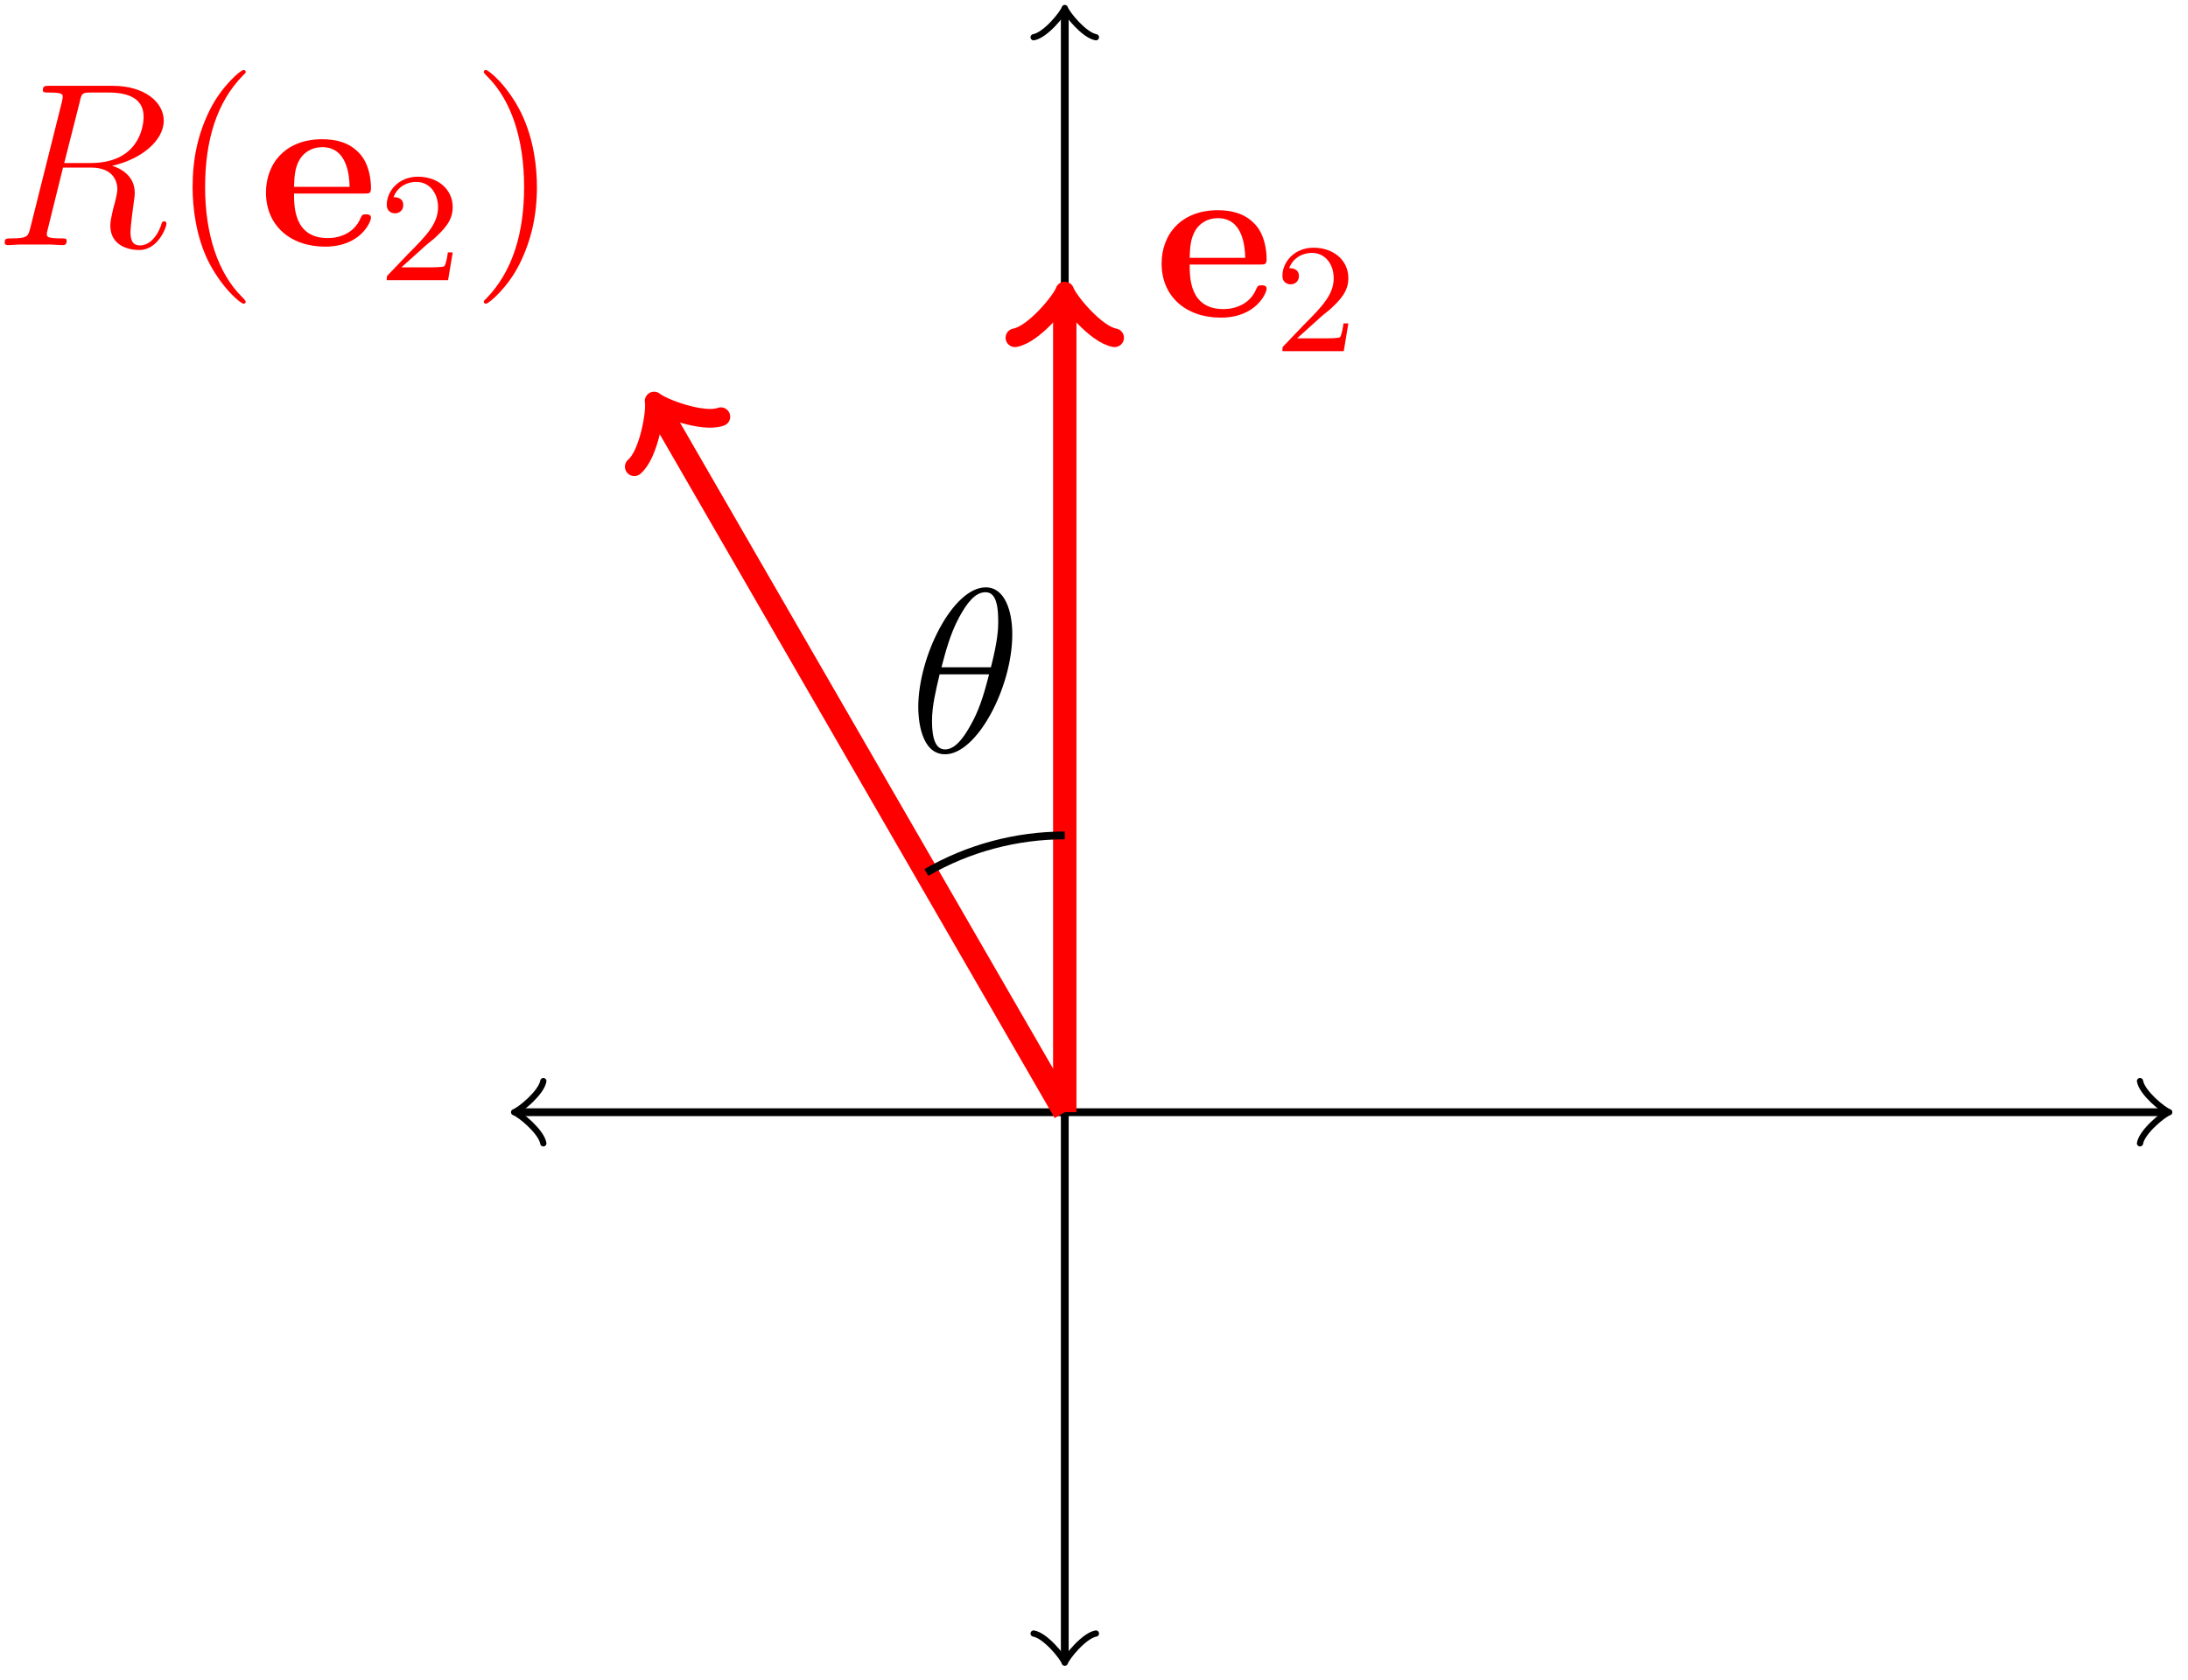
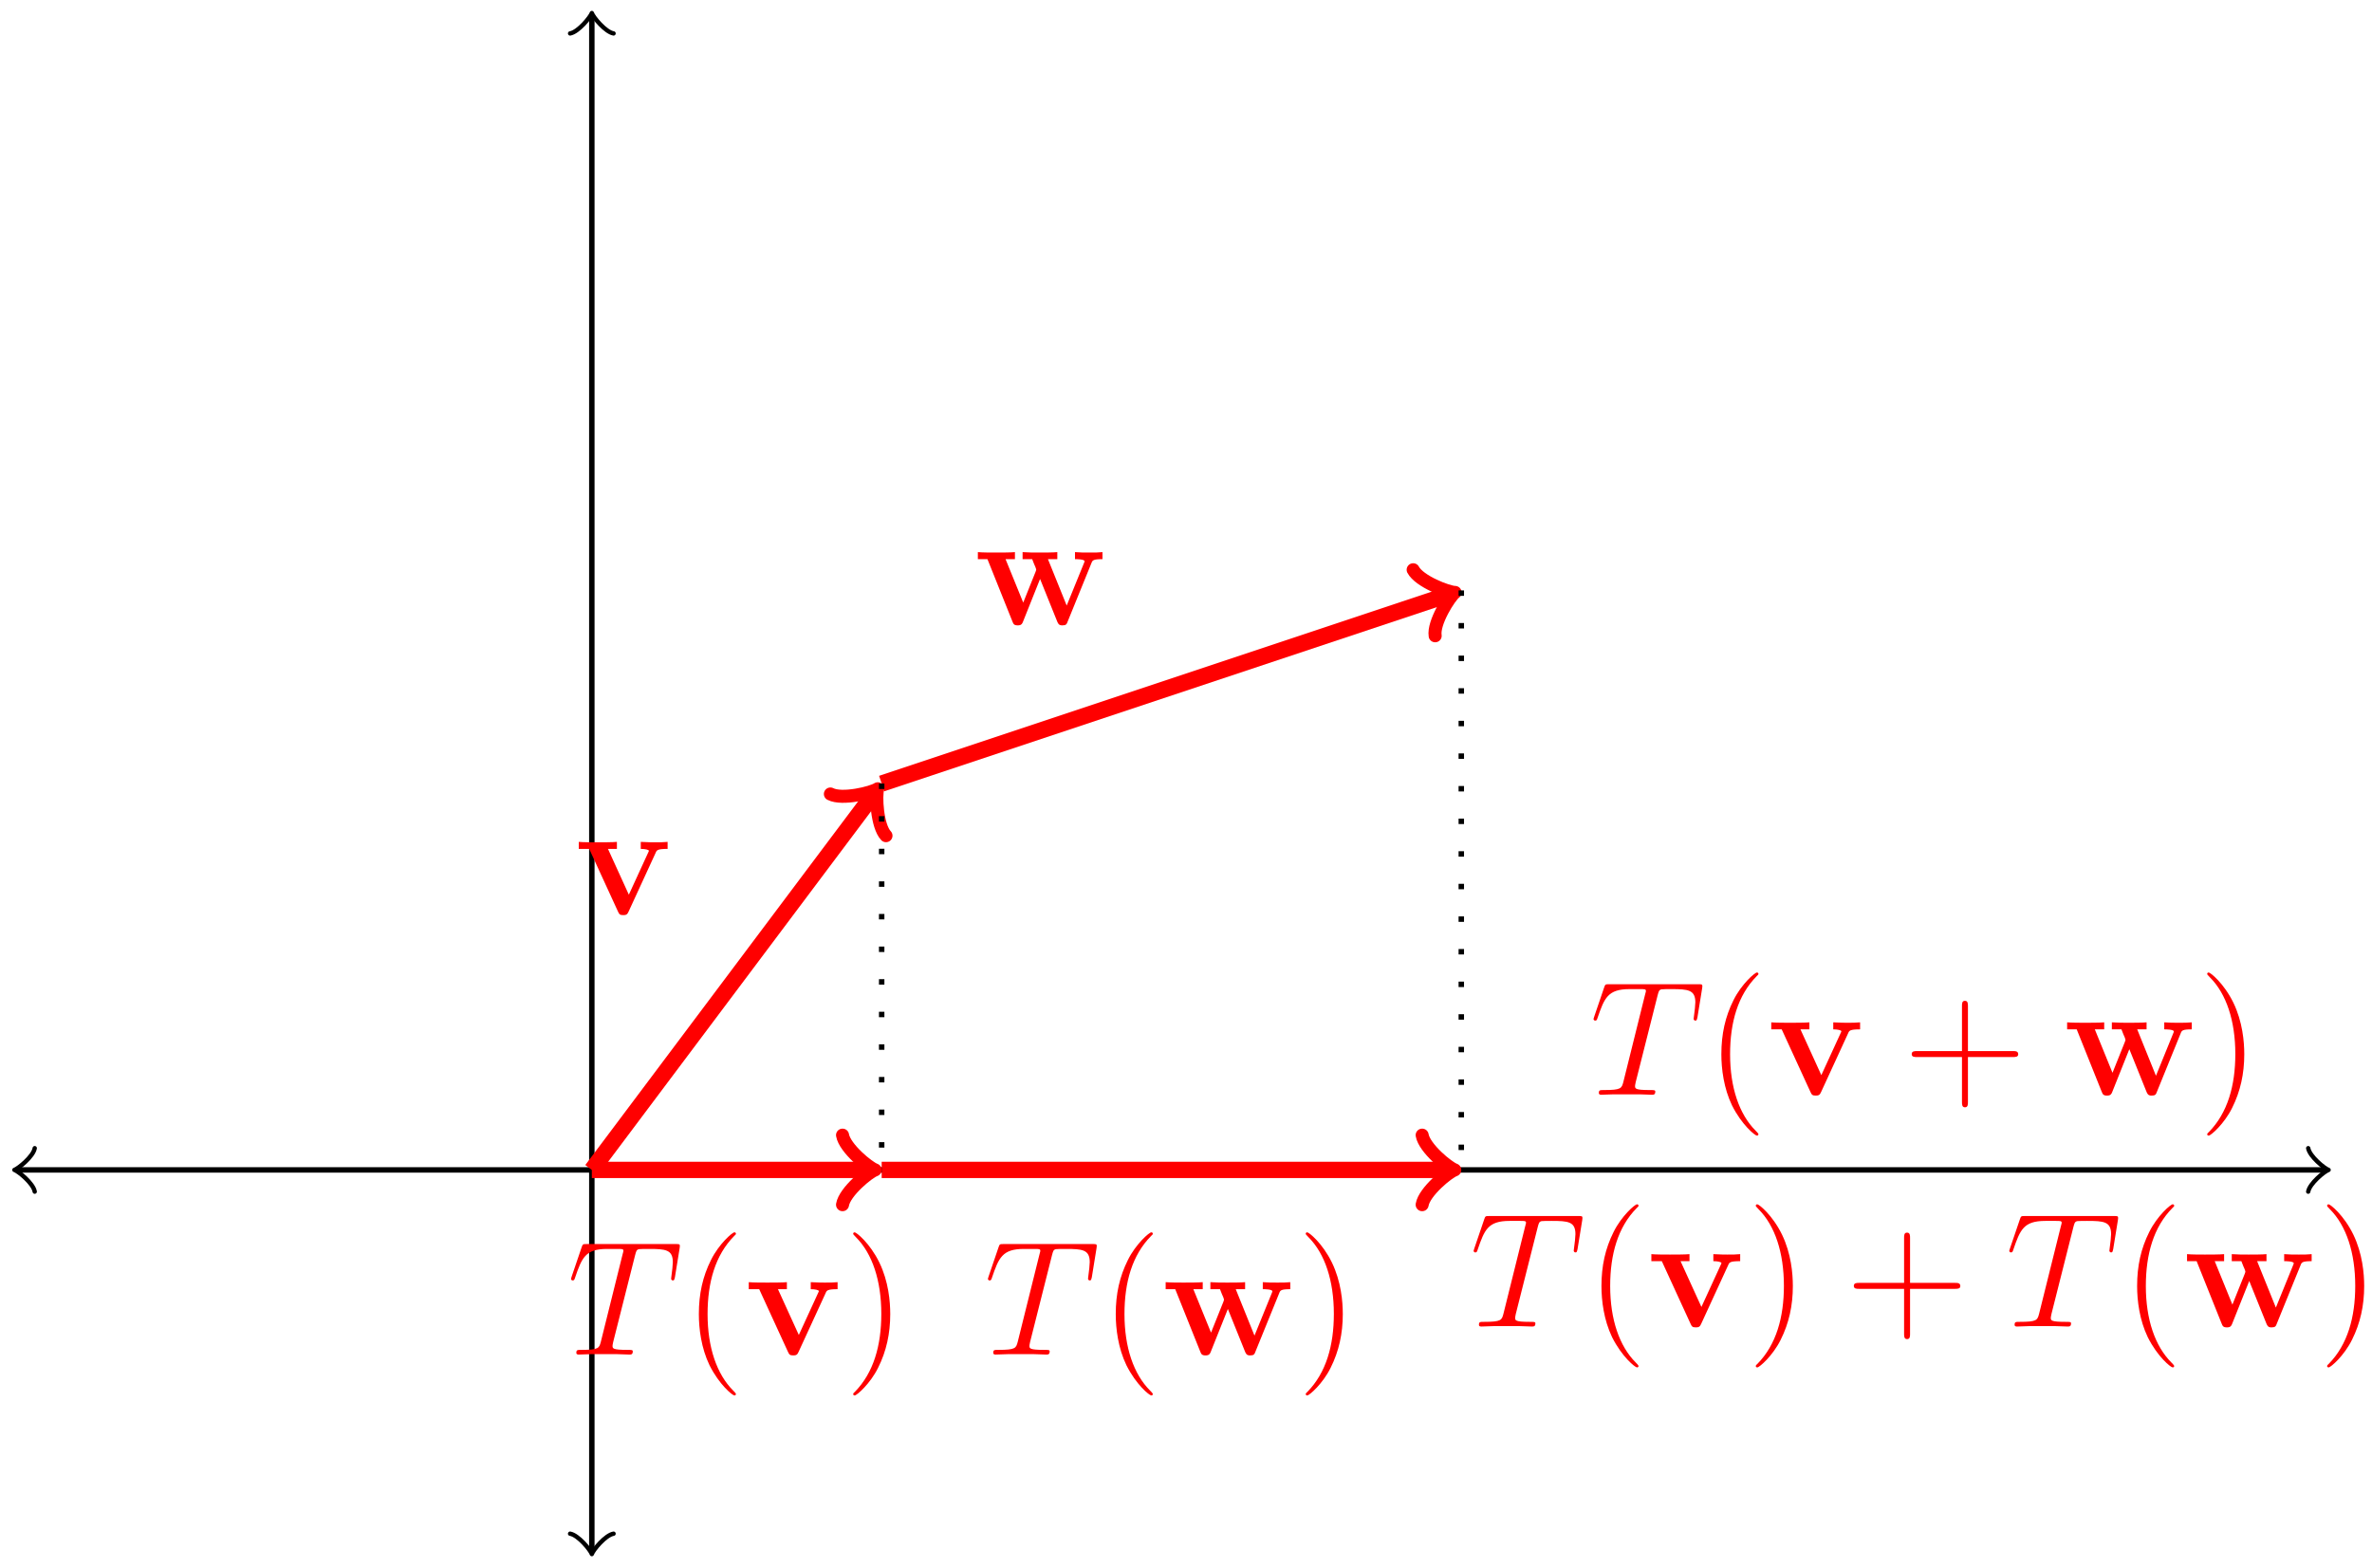
- <svg xmlns="http://www.w3.org/2000/svg" xmlns:xlink="http://www.w3.org/1999/xlink" width="112pt" height="86pt" viewBox="0 0 112 86" version="1.1">
+ <svg xmlns="http://www.w3.org/2000/svg" xmlns:xlink="http://www.w3.org/1999/xlink" width="174pt" height="115pt" viewBox="0 0 174 115" version="1.1">
  <defs>
    <g>
      <symbol overflow="visible" id="glyph0-0">
        <path style="stroke:none;" d="" />
      </symbol>
      <symbol overflow="visible" id="glyph0-1">
-         <path style="stroke:none;" d="M 5.406 -2.641 C 5.672 -2.641 5.75 -2.641 5.75 -2.938 C 5.75 -3.297 5.672 -4.203 5.109 -4.75 C 4.609 -5.266 3.938 -5.422 3.25 -5.422 C 1.391 -5.422 0.375 -4.203 0.375 -2.688 C 0.375 -1.016 1.609 0.078 3.406 0.078 C 5.219 0.078 5.75 -1.188 5.75 -1.406 C 5.75 -1.578 5.562 -1.578 5.5 -1.578 C 5.312 -1.578 5.297 -1.547 5.219 -1.391 C 4.906 -0.609 4.125 -0.359 3.547 -0.359 C 1.812 -0.359 1.812 -1.969 1.812 -2.641 Z M 1.812 -2.984 C 1.828 -3.484 1.844 -3.938 2.094 -4.375 C 2.312 -4.75 2.734 -5.016 3.25 -5.016 C 4.531 -5.016 4.641 -3.578 4.656 -2.984 Z M 1.812 -2.984 " />
+         <path style="stroke:none;" d="M 5.922 -4.516 C 6 -4.703 6.047 -4.797 6.797 -4.797 L 6.797 -5.312 C 6.375 -5.281 6.344 -5.281 5.859 -5.281 C 5.531 -5.281 5.516 -5.281 4.828 -5.312 L 4.828 -4.797 C 5.156 -4.797 5.422 -4.734 5.422 -4.656 C 5.422 -4.641 5.422 -4.625 5.359 -4.5 L 3.953 -1.438 L 2.422 -4.797 L 3.078 -4.797 L 3.078 -5.312 C 2.797 -5.281 1.953 -5.281 1.641 -5.281 C 1.297 -5.281 0.594 -5.281 0.281 -5.312 L 0.281 -4.797 L 1.047 -4.797 L 3.141 -0.234 C 3.25 0 3.281 0.062 3.547 0.062 C 3.734 0.062 3.844 0.031 3.938 -0.203 Z M 5.922 -4.516 " />
+       </symbol>
+       <symbol overflow="visible" id="glyph0-2">
+         <path style="stroke:none;" d="M 8.609 -4.5 C 8.688 -4.703 8.719 -4.797 9.422 -4.797 L 9.422 -5.312 C 9.078 -5.281 8.922 -5.281 8.484 -5.281 C 8 -5.281 7.844 -5.281 7.406 -5.312 L 7.406 -4.797 C 7.516 -4.797 8.109 -4.797 8.109 -4.641 C 8.109 -4.625 8.109 -4.609 8.062 -4.5 L 6.797 -1.391 L 5.422 -4.797 L 6.109 -4.797 L 6.109 -5.312 C 5.828 -5.281 5.109 -5.281 4.797 -5.281 C 4.188 -5.281 4.156 -5.281 3.562 -5.312 L 3.562 -4.797 L 4.266 -4.797 C 4.297 -4.703 4.359 -4.547 4.406 -4.438 C 4.453 -4.359 4.562 -4.078 4.562 -4.016 C 4.562 -4 4.531 -3.906 4.516 -3.875 L 3.609 -1.609 L 2.312 -4.797 L 3 -4.797 L 3 -5.312 C 2.719 -5.281 1.906 -5.281 1.594 -5.281 C 1.203 -5.281 0.641 -5.281 0.281 -5.312 L 0.281 -4.797 L 0.984 -4.797 L 2.812 -0.234 C 2.891 -0.031 2.938 0.062 3.203 0.062 C 3.328 0.062 3.484 0.062 3.578 -0.172 L 4.844 -3.344 L 6.109 -0.203 C 6.219 0.062 6.344 0.062 6.484 0.062 C 6.75 0.062 6.797 -0.016 6.875 -0.234 Z M 8.609 -4.5 " />
      </symbol>
      <symbol overflow="visible" id="glyph1-0">
        <path style="stroke:none;" d="" />
      </symbol>
      <symbol overflow="visible" id="glyph1-1">
-         <path style="stroke:none;" d="M 2.25 -1.625 C 2.375 -1.75 2.703 -2.016 2.844 -2.125 C 3.328 -2.578 3.797 -3.016 3.797 -3.734 C 3.797 -4.688 3 -5.297 2.016 -5.297 C 1.047 -5.297 0.422 -4.578 0.422 -3.859 C 0.422 -3.469 0.734 -3.422 0.844 -3.422 C 1.016 -3.422 1.266 -3.531 1.266 -3.844 C 1.266 -4.25 0.859 -4.25 0.766 -4.25 C 1 -4.844 1.531 -5.031 1.922 -5.031 C 2.656 -5.031 3.047 -4.406 3.047 -3.734 C 3.047 -2.906 2.469 -2.297 1.516 -1.344 L 0.516 -0.297 C 0.422 -0.219 0.422 -0.203 0.422 0 L 3.562 0 L 3.797 -1.422 L 3.547 -1.422 C 3.531 -1.266 3.469 -0.875 3.375 -0.719 C 3.328 -0.656 2.719 -0.656 2.594 -0.656 L 1.172 -0.656 Z M 2.25 -1.625 " />
+         <path style="stroke:none;" d="M 4.984 -7.297 C 5.062 -7.578 5.078 -7.688 5.266 -7.734 C 5.359 -7.75 5.75 -7.75 6 -7.75 C 7.203 -7.75 7.75 -7.703 7.75 -6.781 C 7.75 -6.594 7.703 -6.141 7.641 -5.703 L 7.625 -5.562 C 7.625 -5.516 7.672 -5.438 7.75 -5.438 C 7.859 -5.438 7.859 -5.5 7.906 -5.688 L 8.25 -7.812 C 8.266 -7.906 8.266 -7.938 8.266 -7.969 C 8.266 -8.109 8.203 -8.109 7.953 -8.109 L 1.422 -8.109 C 1.141 -8.109 1.141 -8.094 1.062 -7.875 L 0.328 -5.719 C 0.328 -5.703 0.281 -5.562 0.281 -5.562 C 0.281 -5.5 0.328 -5.438 0.406 -5.438 C 0.5 -5.438 0.531 -5.484 0.578 -5.641 C 1.078 -7.094 1.328 -7.75 2.922 -7.75 L 3.719 -7.75 C 4 -7.75 4.125 -7.75 4.125 -7.625 C 4.125 -7.594 4.125 -7.562 4.062 -7.344 L 2.469 -0.938 C 2.344 -0.469 2.312 -0.344 1.047 -0.344 C 0.75 -0.344 0.672 -0.344 0.672 -0.125 C 0.672 0 0.797 0 0.859 0 C 1.156 0 1.469 -0.031 1.766 -0.031 L 3.641 -0.031 C 3.938 -0.031 4.25 0 4.547 0 C 4.688 0 4.812 0 4.812 -0.234 C 4.812 -0.344 4.719 -0.344 4.406 -0.344 C 3.328 -0.344 3.328 -0.453 3.328 -0.641 C 3.328 -0.641 3.328 -0.734 3.375 -0.922 Z M 4.984 -7.297 " />
      </symbol>
      <symbol overflow="visible" id="glyph2-0">
        <path style="stroke:none;" d="" />
      </symbol>
      <symbol overflow="visible" id="glyph2-1">
-         <path style="stroke:none;" d="M 4.406 -7.344 C 4.5 -7.797 4.547 -7.812 5.016 -7.812 L 5.875 -7.812 C 6.906 -7.812 7.672 -7.5 7.672 -6.578 C 7.672 -5.969 7.359 -4.203 4.953 -4.203 L 3.609 -4.203 Z M 6.062 -4.062 C 7.547 -4.391 8.703 -5.344 8.703 -6.375 C 8.703 -7.297 7.75 -8.156 6.094 -8.156 L 2.859 -8.156 C 2.625 -8.156 2.516 -8.156 2.516 -7.938 C 2.516 -7.812 2.594 -7.812 2.828 -7.812 C 3.531 -7.812 3.531 -7.719 3.531 -7.594 C 3.531 -7.562 3.531 -7.5 3.484 -7.312 L 1.875 -0.891 C 1.766 -0.469 1.75 -0.344 0.922 -0.344 C 0.641 -0.344 0.562 -0.344 0.562 -0.125 C 0.562 0 0.688 0 0.734 0 C 0.938 0 1.188 -0.031 1.422 -0.031 L 2.828 -0.031 C 3.047 -0.031 3.297 0 3.516 0 C 3.609 0 3.734 0 3.734 -0.234 C 3.734 -0.344 3.641 -0.344 3.453 -0.344 C 2.719 -0.344 2.719 -0.438 2.719 -0.562 C 2.719 -0.578 2.719 -0.656 2.75 -0.75 L 3.547 -3.969 L 4.984 -3.969 C 6.125 -3.969 6.328 -3.25 6.328 -2.859 C 6.328 -2.672 6.219 -2.219 6.125 -1.906 C 6 -1.344 5.969 -1.219 5.969 -0.984 C 5.969 -0.141 6.656 0.25 7.453 0.25 C 8.422 0.25 8.844 -0.938 8.844 -1.094 C 8.844 -1.188 8.781 -1.219 8.719 -1.219 C 8.625 -1.219 8.594 -1.141 8.578 -1.047 C 8.281 -0.203 7.797 0.016 7.5 0.016 C 7.203 0.016 7 -0.125 7 -0.656 C 7 -0.938 7.141 -2.031 7.156 -2.094 C 7.219 -2.531 7.219 -2.578 7.219 -2.672 C 7.219 -3.547 6.516 -3.922 6.062 -4.062 Z M 6.062 -4.062 " />
+         <path style="stroke:none;" d="M 3.891 2.906 C 3.891 2.875 3.891 2.844 3.688 2.641 C 2.484 1.438 1.812 -0.531 1.812 -2.969 C 1.812 -5.297 2.375 -7.297 3.766 -8.703 C 3.891 -8.812 3.891 -8.828 3.891 -8.875 C 3.891 -8.938 3.828 -8.969 3.781 -8.969 C 3.625 -8.969 2.641 -8.109 2.062 -6.938 C 1.453 -5.719 1.172 -4.453 1.172 -2.969 C 1.172 -1.906 1.344 -0.484 1.953 0.781 C 2.672 2.219 3.641 3 3.781 3 C 3.828 3 3.891 2.969 3.891 2.906 Z M 3.891 2.906 " />
      </symbol>
      <symbol overflow="visible" id="glyph2-2">
-         <path style="stroke:none;" d="M 5.297 -6.016 C 5.297 -7.234 4.906 -8.422 3.938 -8.422 C 2.266 -8.422 0.484 -4.906 0.484 -2.281 C 0.484 -1.734 0.594 0.125 1.859 0.125 C 3.484 0.125 5.297 -3.297 5.297 -6.016 Z M 1.672 -4.328 C 1.859 -5.031 2.109 -6.031 2.578 -6.891 C 2.969 -7.609 3.391 -8.172 3.922 -8.172 C 4.312 -8.172 4.578 -7.844 4.578 -6.688 C 4.578 -6.266 4.547 -5.672 4.203 -4.328 Z M 4.109 -3.969 C 3.812 -2.797 3.562 -2.047 3.125 -1.297 C 2.781 -0.688 2.359 -0.125 1.859 -0.125 C 1.5 -0.125 1.188 -0.406 1.188 -1.594 C 1.188 -2.359 1.391 -3.172 1.578 -3.969 Z M 4.109 -3.969 " />
+         <path style="stroke:none;" d="M 3.375 -2.969 C 3.375 -3.891 3.25 -5.359 2.578 -6.75 C 1.875 -8.188 0.891 -8.969 0.766 -8.969 C 0.719 -8.969 0.656 -8.938 0.656 -8.875 C 0.656 -8.828 0.656 -8.812 0.859 -8.609 C 2.062 -7.406 2.719 -5.422 2.719 -2.984 C 2.719 -0.672 2.156 1.328 0.781 2.734 C 0.656 2.844 0.656 2.875 0.656 2.906 C 0.656 2.969 0.719 3 0.766 3 C 0.922 3 1.906 2.141 2.484 0.969 C 3.094 -0.25 3.375 -1.547 3.375 -2.969 Z M 3.375 -2.969 " />
      </symbol>
-       <symbol overflow="visible" id="glyph3-0">
-         <path style="stroke:none;" d="" />
-       </symbol>
-       <symbol overflow="visible" id="glyph3-1">
-         <path style="stroke:none;" d="M 3.891 2.906 C 3.891 2.875 3.891 2.844 3.688 2.641 C 2.484 1.438 1.812 -0.531 1.812 -2.969 C 1.812 -5.297 2.375 -7.297 3.766 -8.703 C 3.891 -8.812 3.891 -8.828 3.891 -8.875 C 3.891 -8.938 3.828 -8.969 3.781 -8.969 C 3.625 -8.969 2.641 -8.109 2.062 -6.938 C 1.453 -5.719 1.172 -4.453 1.172 -2.969 C 1.172 -1.906 1.344 -0.484 1.953 0.781 C 2.672 2.219 3.641 3 3.781 3 C 3.828 3 3.891 2.969 3.891 2.906 Z M 3.891 2.906 " />
-       </symbol>
-       <symbol overflow="visible" id="glyph3-2">
-         <path style="stroke:none;" d="M 3.375 -2.969 C 3.375 -3.891 3.25 -5.359 2.578 -6.75 C 1.875 -8.188 0.891 -8.969 0.766 -8.969 C 0.719 -8.969 0.656 -8.938 0.656 -8.875 C 0.656 -8.828 0.656 -8.812 0.859 -8.609 C 2.062 -7.406 2.719 -5.422 2.719 -2.984 C 2.719 -0.672 2.156 1.328 0.781 2.734 C 0.656 2.844 0.656 2.875 0.656 2.906 C 0.656 2.969 0.719 3 0.766 3 C 0.922 3 1.906 2.141 2.484 0.969 C 3.094 -0.25 3.375 -1.547 3.375 -2.969 Z M 3.375 -2.969 " />
+       <symbol overflow="visible" id="glyph2-3">
+         <path style="stroke:none;" d="M 4.766 -2.766 L 8.062 -2.766 C 8.234 -2.766 8.453 -2.766 8.453 -2.969 C 8.453 -3.203 8.25 -3.203 8.062 -3.203 L 4.766 -3.203 L 4.766 -6.5 C 4.766 -6.672 4.766 -6.891 4.547 -6.891 C 4.328 -6.891 4.328 -6.688 4.328 -6.5 L 4.328 -3.203 L 1.031 -3.203 C 0.859 -3.203 0.641 -3.203 0.641 -2.984 C 0.641 -2.766 0.844 -2.766 1.031 -2.766 L 4.328 -2.766 L 4.328 0.531 C 4.328 0.703 4.328 0.922 4.547 0.922 C 4.766 0.922 4.766 0.719 4.766 0.531 Z M 4.766 -2.766 " />
      </symbol>
    </g>
  </defs>
  <g id="surface1">
-     <path style="fill:none;stroke-width:0.399;stroke-linecap:butt;stroke-linejoin:miter;stroke:rgb(0%,0%,0%);stroke-opacity:1;stroke-miterlimit:10;" d="M -27.887 -0 L 56.234 -0 " transform="matrix(1,0,0,-1,54.504,56.945)" />
-     <path style="fill:none;stroke-width:0.319;stroke-linecap:round;stroke-linejoin:round;stroke:rgb(0%,0%,0%);stroke-opacity:1;stroke-miterlimit:10;" d="M -1.197 1.594 C -1.095 0.996 -0.002 0.098 0.299 0 C -0.002 -0.101 -1.095 -0.996 -1.197 -1.593 " transform="matrix(-1,0,0,1,26.61548,56.945)" />
-     <path style="fill:none;stroke-width:0.319;stroke-linecap:round;stroke-linejoin:round;stroke:rgb(0%,0%,0%);stroke-opacity:1;stroke-miterlimit:10;" d="M -1.196 1.593 C -1.095 0.996 -0.001 0.101 0.3 -0 C -0.001 -0.098 -1.095 -0.996 -1.196 -1.594 " transform="matrix(1,0,0,-1,110.7393,56.945)" />
-     <path style="fill:none;stroke-width:0.399;stroke-linecap:butt;stroke-linejoin:miter;stroke:rgb(0%,0%,0%);stroke-opacity:1;stroke-miterlimit:10;" d="M -0 -27.887 L -0 56.234 " transform="matrix(1,0,0,-1,54.504,56.945)" />
-     <path style="fill:none;stroke-width:0.319;stroke-linecap:round;stroke-linejoin:round;stroke:rgb(0%,0%,0%);stroke-opacity:1;stroke-miterlimit:10;" d="M -1.197 1.594 C -1.095 0.996 -0.001 0.101 0.299 -0 C -0.001 -0.098 -1.095 -0.996 -1.197 -1.594 " transform="matrix(0,1,1,0,54.504,84.83352)" />
-     <path style="fill:none;stroke-width:0.319;stroke-linecap:round;stroke-linejoin:round;stroke:rgb(0%,0%,0%);stroke-opacity:1;stroke-miterlimit:10;" d="M -1.197 1.594 C -1.095 0.996 -0.001 0.098 0.3 0 C -0.001 -0.101 -1.095 -0.996 -1.197 -1.594 " transform="matrix(0,-1,-1,0,54.504,0.70966)" />
-     <path style="fill:none;stroke-width:1.196;stroke-linecap:butt;stroke-linejoin:miter;stroke:rgb(100%,0%,0%);stroke-opacity:1;stroke-miterlimit:10;" d="M -0 -0 L -0 41.562 " transform="matrix(1,0,0,-1,54.504,56.945)" />
-     <path style="fill:none;stroke-width:0.956;stroke-linecap:round;stroke-linejoin:round;stroke:rgb(100%,0%,0%);stroke-opacity:1;stroke-miterlimit:10;" d="M -1.912 2.551 C -1.752 1.594 -0.002 0.16 0.479 0 C -0.002 -0.16 -1.752 -1.594 -1.912 -2.551 " transform="matrix(0,-1,-1,0,54.504,15.38122)" />
+     <path style="fill:none;stroke-width:0.399;stroke-linecap:butt;stroke-linejoin:miter;stroke:rgb(0%,0%,0%);stroke-opacity:1;stroke-miterlimit:10;" d="M -42.062 -0.001 L 127.102 -0.001 " transform="matrix(1,0,0,-1,43.414,85.839)" />
+     <path style="fill:none;stroke-width:0.319;stroke-linecap:round;stroke-linejoin:round;stroke:rgb(0%,0%,0%);stroke-opacity:1;stroke-miterlimit:10;" d="M -1.195 1.595 C -1.097 0.997 0.001 0.099 0.297 0.001 C 0.001 -0.101 -1.097 -0.995 -1.195 -1.593 " transform="matrix(-1,0,0,1,1.35208,85.839)" />
+     <path style="fill:none;stroke-width:0.319;stroke-linecap:round;stroke-linejoin:round;stroke:rgb(0%,0%,0%);stroke-opacity:1;stroke-miterlimit:10;" d="M -1.196 1.593 C -1.094 0.995 -0.001 0.101 0.3 -0.001 C -0.001 -0.099 -1.094 -0.997 -1.196 -1.595 " transform="matrix(1,0,0,-1,170.5164,85.839)" />
+     <path style="fill:none;stroke-width:0.399;stroke-linecap:butt;stroke-linejoin:miter;stroke:rgb(0%,0%,0%);stroke-opacity:1;stroke-miterlimit:10;" d="M 0 -27.888 L 0 84.581 " transform="matrix(1,0,0,-1,43.414,85.839)" />
+     <path style="fill:none;stroke-width:0.319;stroke-linecap:round;stroke-linejoin:round;stroke:rgb(0%,0%,0%);stroke-opacity:1;stroke-miterlimit:10;" d="M -1.196 1.594 C -1.095 0.996 -0.001 0.098 0.3 0 C -0.001 -0.102 -1.095 -0.996 -1.196 -1.594 " transform="matrix(0,1,1,0,43.414,113.7275)" />
+     <path style="fill:none;stroke-width:0.319;stroke-linecap:round;stroke-linejoin:round;stroke:rgb(0%,0%,0%);stroke-opacity:1;stroke-miterlimit:10;" d="M -1.196 1.594 C -1.095 0.996 -0.001 0.102 0.3 -0 C -0.001 -0.098 -1.095 -0.996 -1.196 -1.594 " transform="matrix(0,-1,-1,0,43.414,1.25686)" />
+     <path style="fill:none;stroke-width:1.196;stroke-linecap:butt;stroke-linejoin:miter;stroke:rgb(100%,0%,0%);stroke-opacity:1;stroke-miterlimit:10;" d="M 0 -0.001 L 20.688 27.581 " transform="matrix(1,0,0,-1,43.414,85.839)" />
+     <path style="fill:none;stroke-width:0.956;stroke-linecap:round;stroke-linejoin:round;stroke:rgb(100%,0%,0%);stroke-opacity:1;stroke-miterlimit:10;" d="M -1.912 2.549 C -1.753 1.594 0.001 0.16 0.478 0 C 0 -0.158 -1.753 -1.595 -1.912 -2.549 " transform="matrix(0.6,-0.8,-0.8,-0.6,64.10022,58.25733)" />
    <g style="fill:rgb(100%,0%,0%);fill-opacity:1;">
-       <use xlink:href="#glyph0-1" x="59.086" y="16.185" />
+       <use xlink:href="#glyph0-1" x="42.176" y="67.083" />
+     </g>
+     <path style="fill:none;stroke-width:1.196;stroke-linecap:butt;stroke-linejoin:miter;stroke:rgb(100%,0%,0%);stroke-opacity:1;stroke-miterlimit:10;" d="M 21.262 28.347 L 62.871 42.218 " transform="matrix(1,0,0,-1,43.414,85.839)" />
+     <path style="fill:none;stroke-width:0.956;stroke-linecap:round;stroke-linejoin:round;stroke:rgb(100%,0%,0%);stroke-opacity:1;stroke-miterlimit:10;" d="M -1.911 2.55 C -1.753 1.593 -0.001 0.161 0.477 0.002 C -0.001 -0.16 -1.754 -1.595 -1.912 -2.55 " transform="matrix(0.94963,-0.31653,-0.31653,-0.94963,106.2861,43.62153)" />
+     <g style="fill:rgb(100%,0%,0%);fill-opacity:1;">
+       <use xlink:href="#glyph0-2" x="71.451" y="45.823" />
+     </g>
+     <path style="fill:none;stroke-width:0.399;stroke-linecap:butt;stroke-linejoin:miter;stroke:rgb(0%,0%,0%);stroke-opacity:1;stroke-dasharray:0.399,1.993;stroke-miterlimit:10;" d="M 21.262 28.347 L 21.262 -0.001 " transform="matrix(1,0,0,-1,43.414,85.839)" />
+     <path style="fill:none;stroke-width:0.399;stroke-linecap:butt;stroke-linejoin:miter;stroke:rgb(0%,0%,0%);stroke-opacity:1;stroke-dasharray:0.399,1.993;stroke-miterlimit:10;" d="M 63.781 42.519 L 63.781 -0.001 " transform="matrix(1,0,0,-1,43.414,85.839)" />
+     <path style="fill:none;stroke-width:1.196;stroke-linecap:butt;stroke-linejoin:miter;stroke:rgb(100%,0%,0%);stroke-opacity:1;stroke-miterlimit:10;" d="M 0 -0.001 L 20.305 -0.001 " transform="matrix(1,0,0,-1,43.414,85.839)" />
+     <path style="fill:none;stroke-width:0.956;stroke-linecap:round;stroke-linejoin:round;stroke:rgb(100%,0%,0%);stroke-opacity:1;stroke-miterlimit:10;" d="M -1.913 2.55 C -1.753 1.593 0.001 0.159 0.478 -0.001 C 0.001 -0.161 -1.753 -1.595 -1.913 -2.552 " transform="matrix(1,0,0,-1,63.71767,85.839)" />
+     <g style="fill:rgb(100%,0%,0%);fill-opacity:1;">
+       <use xlink:href="#glyph1-1" x="41.606" y="99.388" />
    </g>
    <g style="fill:rgb(100%,0%,0%);fill-opacity:1;">
-       <use xlink:href="#glyph1-1" x="65.223" y="17.979" />
-     </g>
-     <path style="fill:none;stroke-width:1.196;stroke-linecap:butt;stroke-linejoin:miter;stroke:rgb(100%,0%,0%);stroke-opacity:1;stroke-miterlimit:10;" d="M -0 -0 L -20.781 35.992 " transform="matrix(1,0,0,-1,54.504,56.945)" />
-     <path style="fill:none;stroke-width:0.956;stroke-linecap:round;stroke-linejoin:round;stroke:rgb(100%,0%,0%);stroke-opacity:1;stroke-miterlimit:10;" d="M -1.915 2.55 C -1.752 1.593 0 0.158 0.479 -0.001 C 0 -0.161 -1.753 -1.594 -1.914 -2.549 " transform="matrix(-0.5016,-0.86877,-0.86877,0.5016,33.72365,20.95225)" />
-     <g style="fill:rgb(100%,0%,0%);fill-opacity:1;">
-       <use xlink:href="#glyph2-1" x="-0.321" y="12.55" />
+       <use xlink:href="#glyph2-1" x="50.093" y="99.388" />
    </g>
    <g style="fill:rgb(100%,0%,0%);fill-opacity:1;">
-       <use xlink:href="#glyph3-1" x="8.687" y="12.55" />
+       <use xlink:href="#glyph0-1" x="54.645" y="99.388" />
    </g>
    <g style="fill:rgb(100%,0%,0%);fill-opacity:1;">
-       <use xlink:href="#glyph0-1" x="13.24" y="12.55" />
+       <use xlink:href="#glyph2-2" x="61.93" y="99.388" />
+     </g>
+     <path style="fill:none;stroke-width:1.196;stroke-linecap:butt;stroke-linejoin:miter;stroke:rgb(100%,0%,0%);stroke-opacity:1;stroke-miterlimit:10;" d="M 21.262 -0.001 L 62.824 -0.001 " transform="matrix(1,0,0,-1,43.414,85.839)" />
+     <path style="fill:none;stroke-width:0.956;stroke-linecap:round;stroke-linejoin:round;stroke:rgb(100%,0%,0%);stroke-opacity:1;stroke-miterlimit:10;" d="M -1.914 2.55 C -1.754 1.593 0 0.159 0.477 -0.001 C 0 -0.161 -1.754 -1.595 -1.914 -2.552 " transform="matrix(1,0,0,-1,106.2379,85.839)" />
+     <g style="fill:rgb(100%,0%,0%);fill-opacity:1;">
+       <use xlink:href="#glyph1-1" x="72.188" y="99.388" />
    </g>
    <g style="fill:rgb(100%,0%,0%);fill-opacity:1;">
-       <use xlink:href="#glyph1-1" x="19.376" y="14.344" />
+       <use xlink:href="#glyph2-1" x="80.675" y="99.388" />
    </g>
    <g style="fill:rgb(100%,0%,0%);fill-opacity:1;">
-       <use xlink:href="#glyph3-2" x="24.109" y="12.55" />
+       <use xlink:href="#glyph0-2" x="85.227" y="99.388" />
    </g>
-     <path style="fill:none;stroke-width:0.399;stroke-linecap:butt;stroke-linejoin:miter;stroke:rgb(0%,0%,0%);stroke-opacity:1;stroke-miterlimit:10;" d="M -0 14.172 C -2.488 14.172 -4.934 13.519 -7.086 12.273 " transform="matrix(1,0,0,-1,54.504,56.945)" />
-     <g style="fill:rgb(0%,0%,0%);fill-opacity:1;">
-       <use xlink:href="#glyph2-2" x="46.52" y="38.494" />
+     <g style="fill:rgb(100%,0%,0%);fill-opacity:1;">
+       <use xlink:href="#glyph2-2" x="95.127" y="99.388" />
+     </g>
+     <g style="fill:rgb(100%,0%,0%);fill-opacity:1;">
+       <use xlink:href="#glyph1-1" x="116.613" y="80.324" />
+     </g>
+     <g style="fill:rgb(100%,0%,0%);fill-opacity:1;">
+       <use xlink:href="#glyph2-1" x="125.1" y="80.324" />
+     </g>
+     <g style="fill:rgb(100%,0%,0%);fill-opacity:1;">
+       <use xlink:href="#glyph0-1" x="129.652" y="80.324" />
+     </g>
+     <g style="fill:rgb(100%,0%,0%);fill-opacity:1;">
+       <use xlink:href="#glyph2-3" x="139.594" y="80.324" />
+     </g>
+     <g style="fill:rgb(100%,0%,0%);fill-opacity:1;">
+       <use xlink:href="#glyph0-2" x="151.355" y="80.324" />
+     </g>
+     <g style="fill:rgb(100%,0%,0%);fill-opacity:1;">
+       <use xlink:href="#glyph2-2" x="161.255" y="80.324" />
+     </g>
+     <g style="fill:rgb(100%,0%,0%);fill-opacity:1;">
+       <use xlink:href="#glyph1-1" x="107.817" y="97.332" />
+     </g>
+     <g style="fill:rgb(100%,0%,0%);fill-opacity:1;">
+       <use xlink:href="#glyph2-1" x="116.304" y="97.332" />
+     </g>
+     <g style="fill:rgb(100%,0%,0%);fill-opacity:1;">
+       <use xlink:href="#glyph0-1" x="120.856" y="97.332" />
+     </g>
+     <g style="fill:rgb(100%,0%,0%);fill-opacity:1;">
+       <use xlink:href="#glyph2-2" x="128.141" y="97.332" />
+     </g>
+     <g style="fill:rgb(100%,0%,0%);fill-opacity:1;">
+       <use xlink:href="#glyph2-3" x="135.348" y="97.332" />
+     </g>
+     <g style="fill:rgb(100%,0%,0%);fill-opacity:1;">
+       <use xlink:href="#glyph1-1" x="147.111" y="97.332" />
+     </g>
+     <g style="fill:rgb(100%,0%,0%);fill-opacity:1;">
+       <use xlink:href="#glyph2-1" x="155.598" y="97.332" />
+     </g>
+     <g style="fill:rgb(100%,0%,0%);fill-opacity:1;">
+       <use xlink:href="#glyph0-2" x="160.151" y="97.332" />
+     </g>
+     <g style="fill:rgb(100%,0%,0%);fill-opacity:1;">
+       <use xlink:href="#glyph2-2" x="170.051" y="97.332" />
    </g>
  </g>
</svg>
